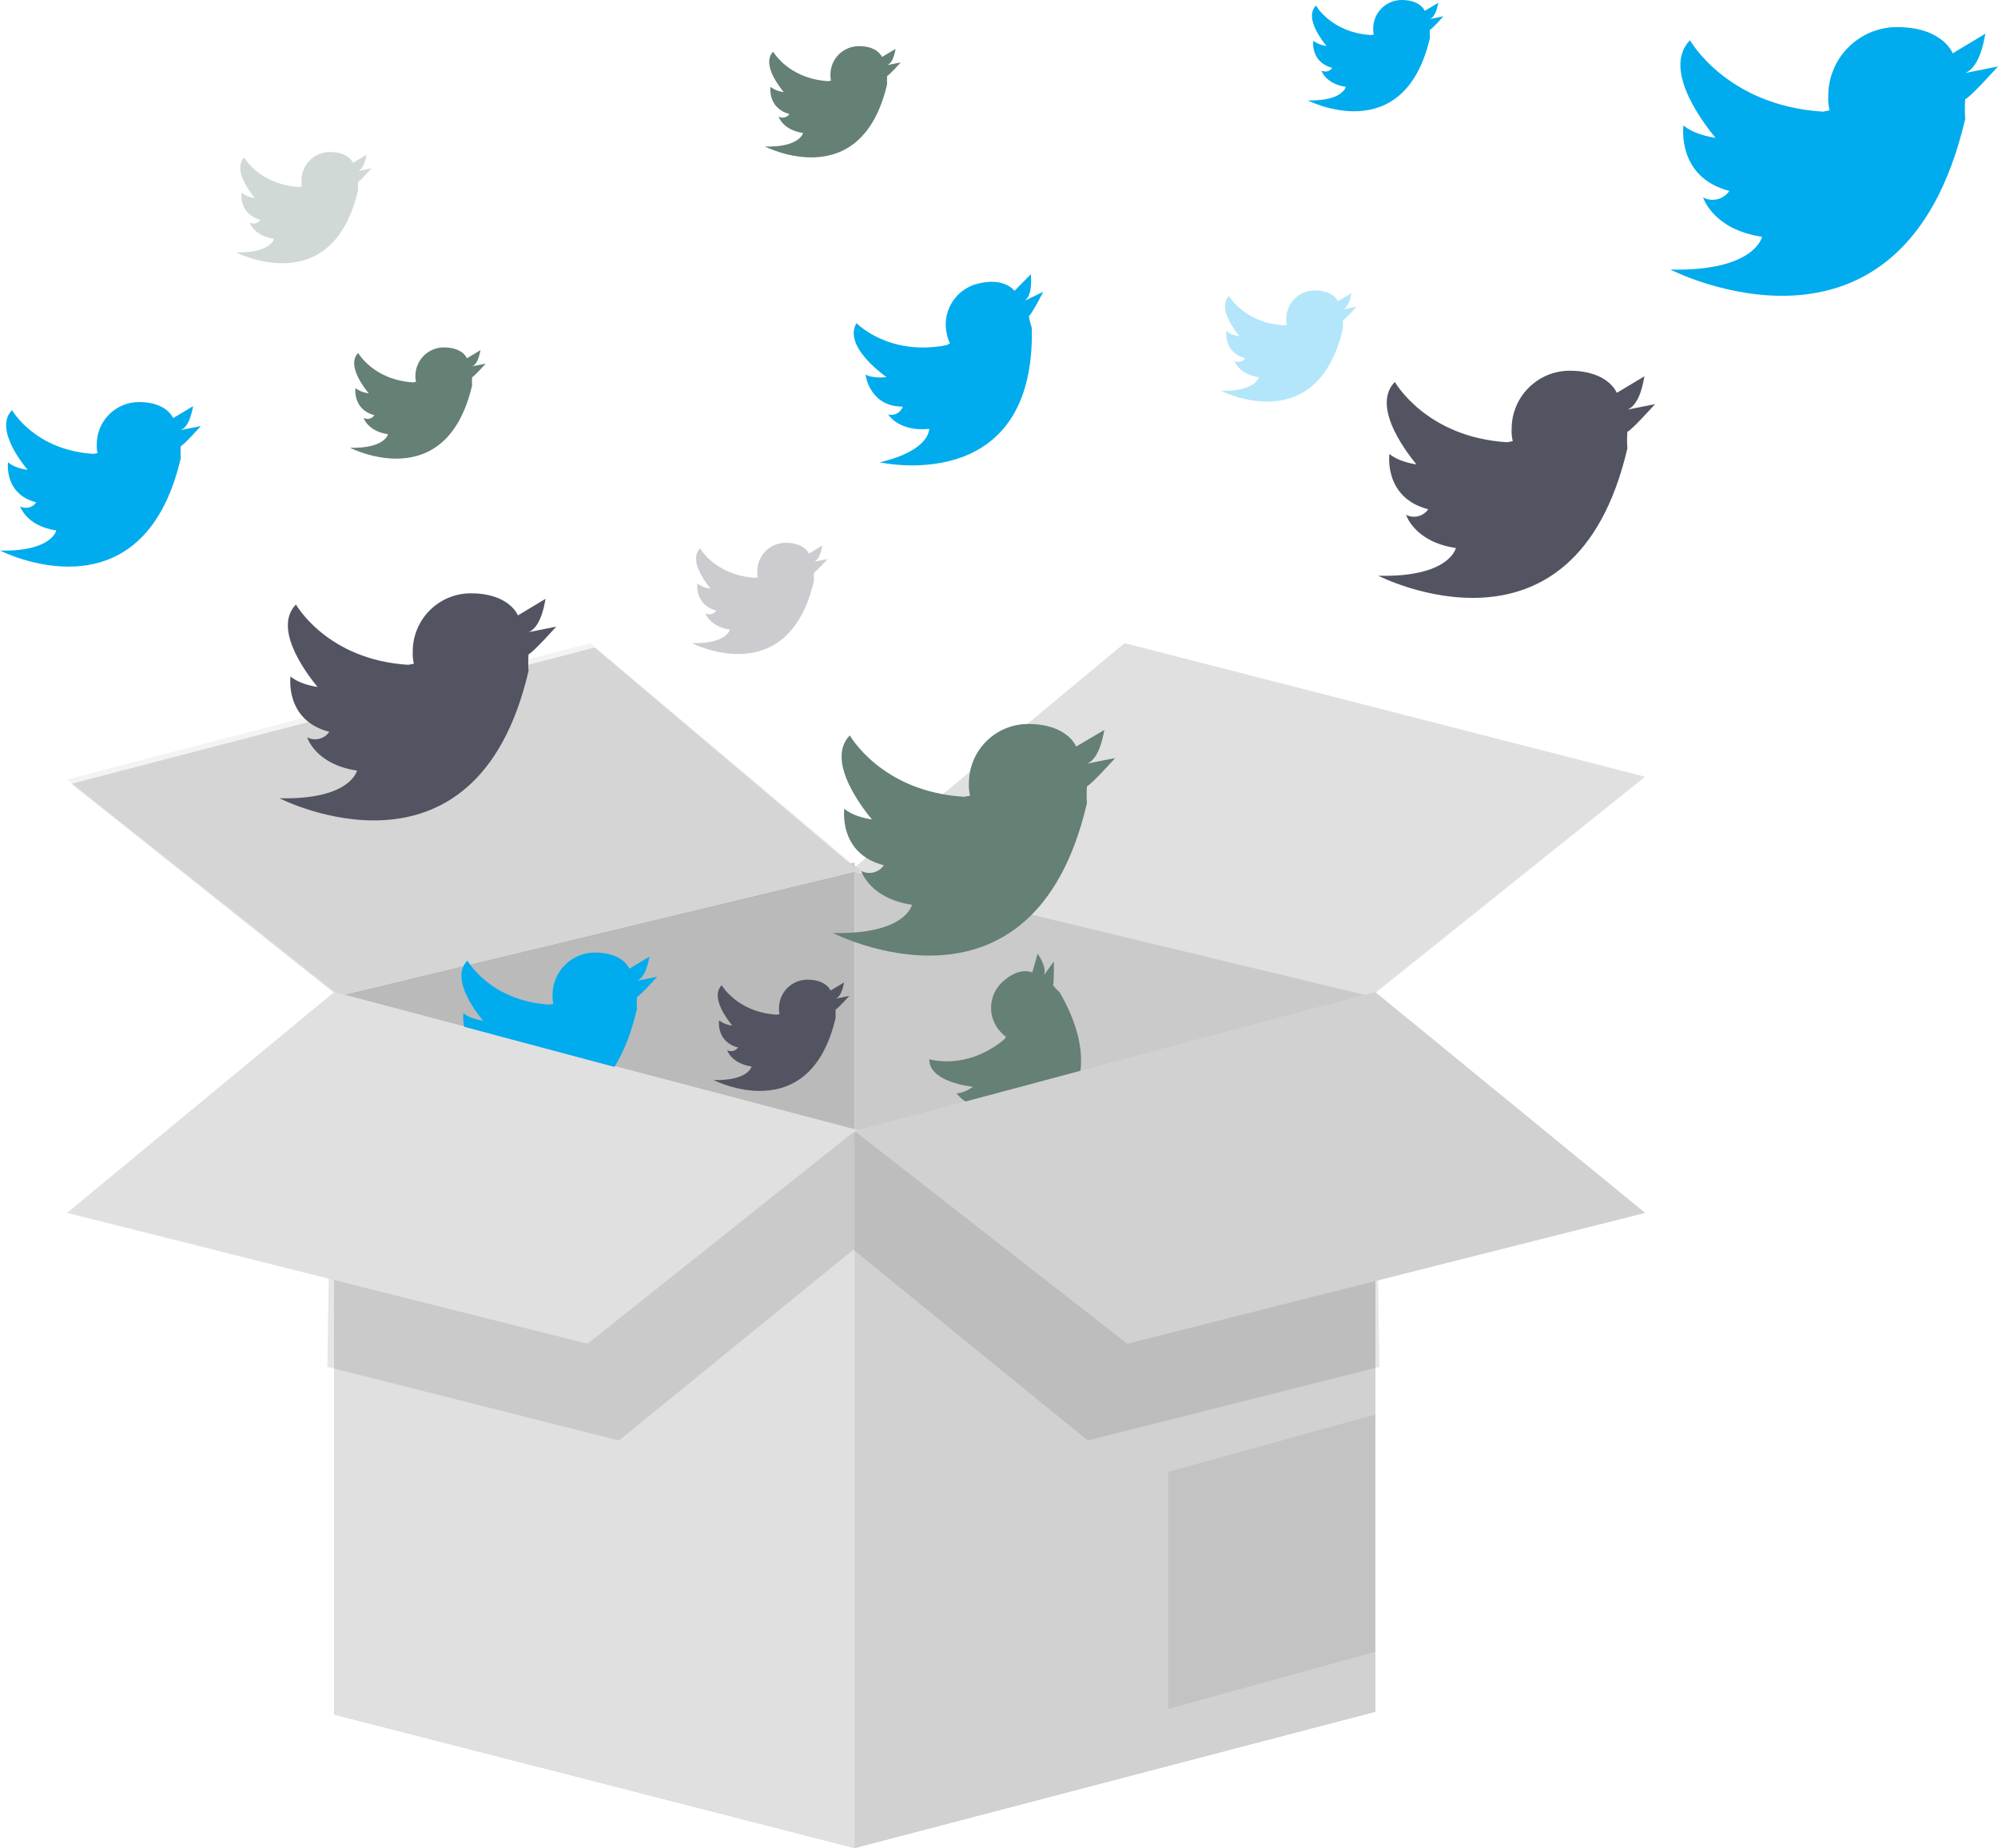
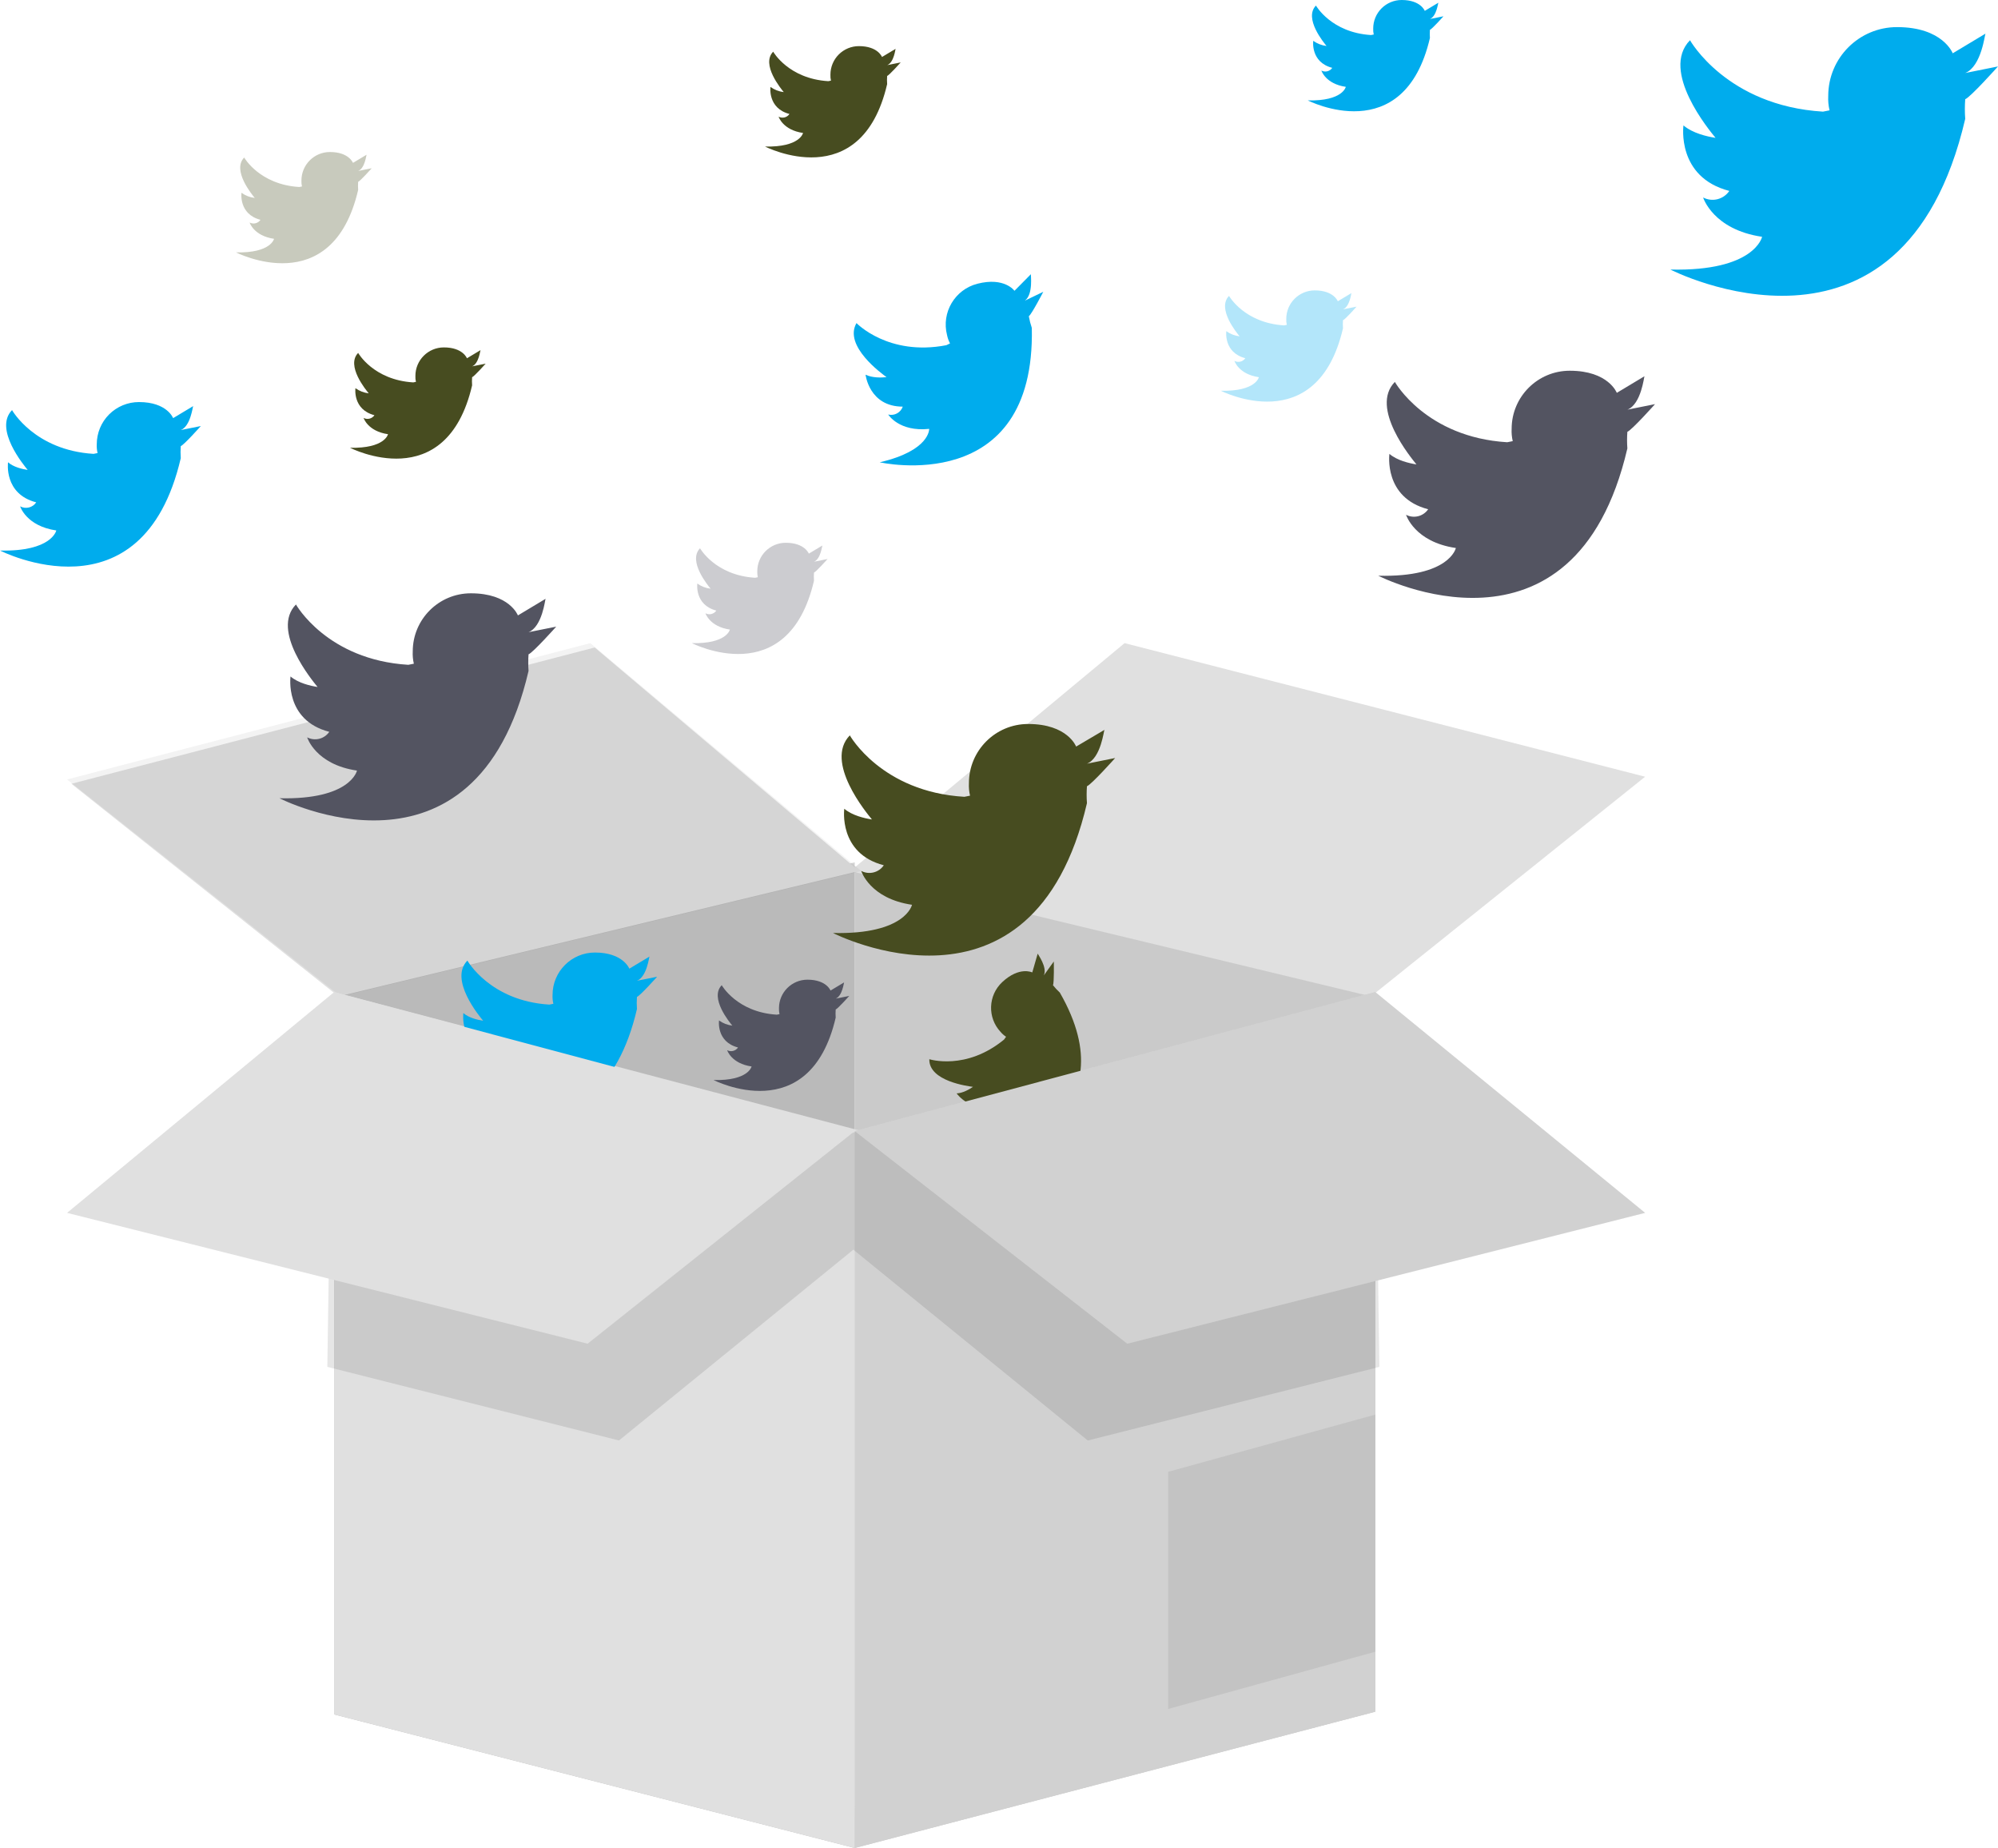
<svg xmlns="http://www.w3.org/2000/svg" id="5315dcf4-9ab7-45f5-a3d8-2e76525705db" data-name="Layer 1" width="813.15" height="752" viewBox="0 0 813.15 752">
  <polygon points="559.73 403.7 347.86 352.67 347.86 752 559.73 696.54 559.73 403.7" fill="#e0e0e0" />
  <polygon points="559.73 403.7 347.86 352.67 347.86 752 559.73 696.54 559.73 403.7" opacity="0.1" />
  <polygon points="135.99 403.7 347.86 352.67 347.86 752 135.99 697.65 135.99 403.7" fill="#e0e0e0" />
  <polygon points="135.99 401.93 347.86 350.91 347.86 752 135.99 697.65 135.99 401.93" opacity="0.17" />
  <polygon points="346.09 354.44 457.68 261.71 669.54 316.07 557.96 405.46 346.09 354.44" fill="#e0e0e0" />
  <polygon points="29.05 318.94 137.76 405.46 349.62 354.44 242.03 263.48 29.05 318.94" fill="#e0e0e0" />
  <polygon points="27.29 317.18 138.64 405.46 350.51 354.44 240.26 261.71 27.29 317.18" opacity="0.05" />
  <polygon points="135.99 403.7 135.99 697.65 347.86 752 350.72 460.27 135.99 403.7" fill="#e0e0e0" />
  <polygon points="559.73 696.54 347.86 752 347.86 460.27 559.73 403.7 559.73 696.54" fill="#e0e0e0" />
  <polygon points="559.73 696.54 347.86 752 347.86 460.27 559.73 403.7 559.73 696.54" opacity="0.07" />
  <polygon points="475.42 598.92 475.42 695.43 559.73 672.13 559.73 575.63 475.42 598.92" opacity="0.07" />
  <polygon points="133.22 556.22 251.91 586.17 347.31 508.52 347.31 460.82 135.44 407.58 133.22 556.22" opacity="0.1" />
  <polygon points="561.39 556.22 442.7 586.17 347.31 508.52 347.31 460.82 559.17 407.58 561.39 556.22" opacity="0.1" />
  <path d="M452.66,473.1l8.21-1.64s-6.9,7.72-8.21,8.21h0a33.05,33.05,0,0,0,0,4.93c-15.77,67.69-73.93,37.79-73.93,37.79,21.19.49,23-8.21,23-8.21-12.32-1.81-14.79-9.86-14.79-9.86a5.08,5.08,0,0,0,6.57-1.64c-13.31-3.45-11.5-16.43-11.5-16.43,2.3,2,5.91,2.79,8.05,3.12-1.48-1.81-14-16.76-6.41-24.48,0,0,9.2,16.43,33.35,17.91l1.64-.33a12.89,12.89,0,0,1-.33-3.61,17.25,17.25,0,0,1,17.25-17.25c11.5,0,14,6.57,14,6.57l8.21-4.93C457.59,463.24,456.77,471.46,452.66,473.1Z" transform="translate(-193.43 -74)" fill="#00aced" />
  <polygon points="135.99 403.7 27.29 493.55 239.15 546.79 347.86 460.27 135.99 403.7" fill="#e0e0e0" />
-   <path d="M618.25,470.91l4.06-5.65s.18,8.6-.34,9.65h0a27.47,27.47,0,0,0,2.79,3c28.77,50.08-23.53,64.86-23.53,64.86,13.16-11.71,9.33-18,9.33-18C602,530.62,596,527.12,596,527.12a4.22,4.22,0,0,0,3.06-4.72c-10,5.44-16.3-3.47-16.3-3.47,2.52-.1,5.18-1.65,6.66-2.66-1.92-.26-18-2.27-17.77-11.25,0,0,14.9,4.77,30.42-8l.81-1.13a10.71,10.71,0,0,1-2.25-2,14.33,14.33,0,0,1,.71-20.26c7-6.52,12.21-3.92,12.21-3.92l2.2-7.65C615.66,462.13,619.81,467.58,618.25,470.91Z" transform="translate(-193.43 -74)" fill="#658075" />
+   <path d="M618.25,470.91l4.06-5.65s.18,8.6-.34,9.65h0a27.47,27.47,0,0,0,2.79,3c28.77,50.08-23.53,64.86-23.53,64.86,13.16-11.71,9.33-18,9.33-18C602,530.62,596,527.12,596,527.12a4.22,4.22,0,0,0,3.06-4.72c-10,5.44-16.3-3.47-16.3-3.47,2.52-.1,5.18-1.65,6.66-2.66-1.92-.26-18-2.27-17.77-11.25,0,0,14.9,4.77,30.42-8l.81-1.13a10.71,10.71,0,0,1-2.25-2,14.33,14.33,0,0,1,.71-20.26c7-6.52,12.21-3.92,12.21-3.92l2.2-7.65C615.66,462.13,619.81,467.58,618.25,470.91Z" transform="translate(-193.43 -74)" fill="#474c20" />
  <polygon points="559.73 403.7 669.54 493.55 458.78 546.79 347.86 460.27 559.73 403.7" fill="#e0e0e0" />
  <polygon points="559.73 403.7 669.54 493.55 458.78 546.79 347.86 460.27 559.73 403.7" opacity="0.07" />
  <path d="M610.52,196.35l7.51-3.61s-4.74,9.15-5.89,9.95h0a32.88,32.88,0,0,0,1.22,4.75c1.53,69.12-61.9,54.68-61.9,54.68,20.54-4.76,20.13-13.6,20.13-13.6-12.32,1.3-16.68-5.84-16.68-5.84a5,5,0,0,0,5.93-3.21c-13.68,0-15.14-13-15.14-13,2.7,1.33,6.39,1.23,8.53,1-1.87-1.38-17.6-12.7-12.22-22,0,0,12.93,13.56,36.56,9l1.5-.72a12.82,12.82,0,0,1-1.21-3.4,17.16,17.16,0,0,1,12.36-20.89c11.08-2.84,15.08,2.88,15.08,2.88l6.7-6.78C612.83,185.63,614.07,193.75,610.52,196.35Z" transform="translate(-193.43 -74)" fill="#00aced" />
  <path d="M267,249l8.17-1.63s-6.86,7.68-8.17,8.17h0a32.88,32.88,0,0,0,0,4.9c-15.69,67.33-73.54,37.59-73.54,37.59,21.08.49,22.88-8.17,22.88-8.17-12.26-1.8-14.71-9.81-14.71-9.81a5,5,0,0,0,6.54-1.63C194.9,275,196.7,262.12,196.7,262.12c2.29,2,5.88,2.78,8,3.11-1.47-1.8-13.89-16.67-6.37-24.35,0,0,9.15,16.34,33.18,17.81l1.63-.33a12.82,12.82,0,0,1-.33-3.6A17.16,17.16,0,0,1,250,237.61c11.44,0,13.89,6.54,13.89,6.54l8.17-4.9C271.87,239.24,271.06,247.41,267,249Z" transform="translate(-193.43 -74)" fill="#00aced" />
  <path d="M993.24,103.71l13.33-2.67s-11.2,12.53-13.33,13.33h0a53.64,53.64,0,0,0,0,8c-25.6,109.85-120,61.32-120,61.32,34.39.8,37.33-13.33,37.33-13.33-20-2.93-24-16-24-16a8.24,8.24,0,0,0,10.66-2.67c-21.6-5.6-18.66-26.66-18.66-26.66,3.73,3.2,9.6,4.53,13.06,5.07-2.4-2.93-22.66-27.2-10.4-39.73,0,0,14.93,26.66,54.12,29.06l2.67-.53a20.92,20.92,0,0,1-.53-5.87,28,28,0,0,1,28-28c18.66,0,22.66,10.66,22.66,10.66l13.33-8C1001.24,87.71,999.91,101,993.24,103.71Z" transform="translate(-193.43 -74)" fill="#00aced" />
  <path d="M775.38,81.73l5.52-1.1s-4.64,5.19-5.52,5.52h0a22.21,22.21,0,0,0,0,3.31c-10.6,45.5-49.69,25.4-49.69,25.4,14.25.33,15.46-5.52,15.46-5.52-8.28-1.21-9.94-6.63-9.94-6.63a3.41,3.41,0,0,0,4.42-1.1c-8.94-2.32-7.73-11-7.73-11a11.48,11.48,0,0,0,5.41,2.1c-1-1.21-9.39-11.26-4.31-16.45,0,0,6.18,11,22.42,12l1.1-.22a8.66,8.66,0,0,1-.22-2.43A11.59,11.59,0,0,1,763.9,74c7.73,0,9.39,4.42,9.39,4.42l5.52-3.31C778.69,75.1,778.14,80.63,775.38,81.73Z" transform="translate(-193.43 -74)" fill="#00aced" />
  <path d="M524.71,302.58l5.52-1.1s-4.64,5.19-5.52,5.52h0a22.21,22.21,0,0,0,0,3.31c-10.6,45.5-49.69,25.4-49.69,25.4,14.25.33,15.46-5.52,15.46-5.52-8.28-1.21-9.94-6.63-9.94-6.63a3.41,3.41,0,0,0,4.42-1.1c-8.94-2.32-7.73-11-7.73-11a11.48,11.48,0,0,0,5.41,2.1c-1-1.21-9.39-11.26-4.31-16.45,0,0,6.18,11,22.42,12l1.1-.22a8.66,8.66,0,0,1-.22-2.43,11.59,11.59,0,0,1,11.59-11.59c7.73,0,9.39,4.42,9.39,4.42l5.52-3.31C528,296,527.47,301.48,524.71,302.58Z" transform="translate(-193.43 -74)" fill="#535461" opacity="0.3" />
  <path d="M740,199.89l5.52-1.1S740.93,204,740,204.3h0a22.21,22.21,0,0,0,0,3.31c-10.6,45.5-49.69,25.4-49.69,25.4,14.25.33,15.46-5.52,15.46-5.52-8.28-1.21-9.94-6.63-9.94-6.63a3.41,3.41,0,0,0,4.42-1.1c-8.94-2.32-7.73-11-7.73-11a11.48,11.48,0,0,0,5.41,2.1c-1-1.21-9.39-11.26-4.31-16.45,0,0,6.18,11,22.42,12l1.1-.22a8.66,8.66,0,0,1-.22-2.43,11.59,11.59,0,0,1,11.59-11.59c7.73,0,9.39,4.42,9.39,4.42l5.52-3.31C743.36,193.26,742.8,198.78,740,199.89Z" transform="translate(-193.43 -74)" fill="#00aced" opacity="0.3" />
-   <path d="M635.8,384.76l11.48-2.3s-9.65,10.8-11.48,11.48h0a46.21,46.21,0,0,0,0,6.89c-22.05,94.63-103.36,52.83-103.36,52.83,29.63.69,32.16-11.48,32.16-11.48-17.23-2.53-20.67-13.78-20.67-13.78a7.1,7.1,0,0,0,9.19-2.3c-18.6-4.82-16.08-23-16.08-23,3.22,2.76,8.27,3.9,11.25,4.36-2.07-2.53-19.52-23.43-9-34.22,0,0,12.86,23,46.63,25l2.3-.46a18,18,0,0,1-.46-5.05,24.11,24.11,0,0,1,24.12-24.12c16.08,0,19.52,9.19,19.52,9.19L642.92,371C642.69,371,641.54,382.47,635.8,384.76Z" transform="translate(-193.43 -74)" fill="#658075" />
-   <path d="M554.52,100.5,560,99.4s-4.64,5.19-5.52,5.52h0a22.21,22.21,0,0,0,0,3.31c-10.6,45.5-49.69,25.4-49.69,25.4,14.25.33,15.46-5.52,15.46-5.52-8.28-1.21-9.94-6.63-9.94-6.63a3.41,3.41,0,0,0,4.42-1.1c-8.94-2.32-7.73-11-7.73-11a11.48,11.48,0,0,0,5.41,2.1c-1-1.21-9.39-11.26-4.31-16.45,0,0,6.18,11,22.42,12l1.1-.22a8.66,8.66,0,0,1-.22-2.43A11.59,11.59,0,0,1,543,92.77c7.73,0,9.39,4.42,9.39,4.42l5.52-3.31C557.84,93.88,557.29,99.4,554.52,100.5Z" transform="translate(-193.43 -74)" fill="#658075" />
-   <path d="M385.57,223.08l5.52-1.1s-4.64,5.19-5.52,5.52h0a22.21,22.21,0,0,0,0,3.31c-10.6,45.5-49.69,25.4-49.69,25.4,14.25.33,15.46-5.52,15.46-5.52-8.28-1.21-9.94-6.63-9.94-6.63a3.41,3.41,0,0,0,4.42-1.1c-8.94-2.32-7.73-11-7.73-11a11.48,11.48,0,0,0,5.41,2.1c-1-1.21-9.39-11.26-4.31-16.45,0,0,6.18,11,22.42,12l1.1-.22a8.66,8.66,0,0,1-.22-2.43,11.59,11.59,0,0,1,11.59-11.59c7.73,0,9.39,4.42,9.39,4.42l5.52-3.31C388.88,216.45,388.33,222,385.57,223.08Z" transform="translate(-193.43 -74)" fill="#658075" />
-   <path d="M339.19,143.57l5.52-1.1s-4.64,5.19-5.52,5.52h0a22.21,22.21,0,0,0,0,3.31c-10.6,45.5-49.69,25.4-49.69,25.4,14.25.33,15.46-5.52,15.46-5.52-8.28-1.21-9.94-6.63-9.94-6.63a3.41,3.41,0,0,0,4.42-1.1c-8.94-2.32-7.73-11-7.73-11a11.48,11.48,0,0,0,5.41,2.1c-1-1.21-9.39-11.26-4.31-16.45,0,0,6.18,11,22.42,12l1.1-.22a8.66,8.66,0,0,1-.22-2.43,11.59,11.59,0,0,1,11.59-11.59c7.73,0,9.39,4.42,9.39,4.42l5.52-3.31C342.5,136.94,342,142.47,339.19,143.57Z" transform="translate(-193.43 -74)" fill="#658075" opacity="0.3" />
+   <path d="M635.8,384.76l11.48-2.3s-9.65,10.8-11.48,11.48h0a46.21,46.21,0,0,0,0,6.89c-22.05,94.63-103.36,52.83-103.36,52.83,29.63.69,32.16-11.48,32.16-11.48-17.23-2.53-20.67-13.78-20.67-13.78a7.1,7.1,0,0,0,9.19-2.3c-18.6-4.82-16.08-23-16.08-23,3.22,2.76,8.27,3.9,11.25,4.36-2.07-2.53-19.52-23.43-9-34.22,0,0,12.86,23,46.63,25l2.3-.46a18,18,0,0,1-.46-5.05,24.11,24.11,0,0,1,24.12-24.12c16.08,0,19.52,9.19,19.52,9.19L642.92,371C642.69,371,641.54,382.47,635.8,384.76Z" transform="translate(-193.43 -74)" fill="#474c20" />
+   <path d="M554.52,100.5,560,99.4s-4.64,5.19-5.52,5.52h0a22.21,22.21,0,0,0,0,3.31c-10.6,45.5-49.69,25.4-49.69,25.4,14.25.33,15.46-5.52,15.46-5.52-8.28-1.21-9.94-6.63-9.94-6.63a3.41,3.41,0,0,0,4.42-1.1c-8.94-2.32-7.73-11-7.73-11a11.48,11.48,0,0,0,5.41,2.1c-1-1.21-9.39-11.26-4.31-16.45,0,0,6.18,11,22.42,12l1.1-.22a8.66,8.66,0,0,1-.22-2.43A11.59,11.59,0,0,1,543,92.77c7.73,0,9.39,4.42,9.39,4.42l5.52-3.31C557.84,93.88,557.29,99.4,554.52,100.5Z" transform="translate(-193.43 -74)" fill="#474c20" />
+   <path d="M385.57,223.08l5.52-1.1s-4.64,5.19-5.52,5.52h0a22.21,22.21,0,0,0,0,3.31c-10.6,45.5-49.69,25.4-49.69,25.4,14.25.33,15.46-5.52,15.46-5.52-8.28-1.21-9.94-6.63-9.94-6.63a3.41,3.41,0,0,0,4.42-1.1c-8.94-2.32-7.73-11-7.73-11a11.48,11.48,0,0,0,5.41,2.1c-1-1.21-9.39-11.26-4.31-16.45,0,0,6.18,11,22.42,12l1.1-.22a8.66,8.66,0,0,1-.22-2.43,11.59,11.59,0,0,1,11.59-11.59c7.73,0,9.39,4.42,9.39,4.42l5.52-3.31C388.88,216.45,388.33,222,385.57,223.08Z" transform="translate(-193.43 -74)" fill="#474c20" />
+   <path d="M339.19,143.57l5.52-1.1s-4.64,5.19-5.52,5.52h0a22.21,22.21,0,0,0,0,3.31c-10.6,45.5-49.69,25.4-49.69,25.4,14.25.33,15.46-5.52,15.46-5.52-8.28-1.21-9.94-6.63-9.94-6.63a3.41,3.41,0,0,0,4.42-1.1c-8.94-2.32-7.73-11-7.73-11a11.48,11.48,0,0,0,5.41,2.1c-1-1.21-9.39-11.26-4.31-16.45,0,0,6.18,11,22.42,12l1.1-.22a8.66,8.66,0,0,1-.22-2.43,11.59,11.59,0,0,1,11.59-11.59c7.73,0,9.39,4.42,9.39,4.42l5.52-3.31C342.5,136.94,342,142.47,339.19,143.57Z" transform="translate(-193.43 -74)" fill="#474c20" opacity="0.3" />
  <path d="M533.54,480.37l5.52-1.1s-4.64,5.19-5.52,5.52h0a22.21,22.21,0,0,0,0,3.31c-10.6,45.5-49.69,25.4-49.69,25.4,14.25.33,15.46-5.52,15.46-5.52-8.28-1.21-9.94-6.63-9.94-6.63a3.41,3.41,0,0,0,4.42-1.1c-8.94-2.32-7.73-11-7.73-11a11.48,11.48,0,0,0,5.41,2.1c-1-1.21-9.39-11.26-4.31-16.45,0,0,6.18,11,22.42,12l1.1-.22a8.66,8.66,0,0,1-.22-2.43,11.59,11.59,0,0,1,11.59-11.59c7.73,0,9.39,4.42,9.39,4.42l5.52-3.31C536.86,473.75,536.3,479.27,533.54,480.37Z" transform="translate(-193.43 -74)" fill="#535461" />
  <path d="M855.77,240.7,867,238.45s-9.46,10.59-11.26,11.26h0a45.32,45.32,0,0,0,0,6.76c-21.63,92.81-101.37,51.81-101.37,51.81C783.46,309,785.94,297,785.94,297c-16.9-2.48-20.27-13.52-20.27-13.52a7,7,0,0,0,9-2.25c-18.25-4.73-15.77-22.53-15.77-22.53,3.15,2.7,8.11,3.83,11,4.28-2-2.48-19.15-23-8.79-33.57,0,0,12.62,22.53,45.73,24.55l2.25-.45a17.67,17.67,0,0,1-.45-5,23.65,23.65,0,0,1,23.65-23.65c15.77,0,19.15,9,19.15,9l11.26-6.76C862.53,227.18,861.4,238.45,855.77,240.7Z" transform="translate(-193.43 -74)" fill="#535461" />
  <path d="M408.54,331.25,419.8,329s-9.46,10.59-11.26,11.26h0a45.32,45.32,0,0,0,0,6.76c-21.63,92.81-101.37,51.81-101.37,51.81,29.06.68,31.54-11.26,31.54-11.26-16.9-2.48-20.27-13.52-20.27-13.52a7,7,0,0,0,9-2.25c-18.25-4.73-15.77-22.53-15.77-22.53,3.15,2.7,8.11,3.83,11,4.28-2-2.48-19.15-23-8.79-33.57,0,0,12.62,22.53,45.73,24.55l2.25-.45a17.67,17.67,0,0,1-.45-5,23.65,23.65,0,0,1,23.65-23.65c15.77,0,19.15,9,19.15,9l11.26-6.76C415.3,317.73,414.17,329,408.54,331.25Z" transform="translate(-193.43 -74)" fill="#535461" />
</svg>
